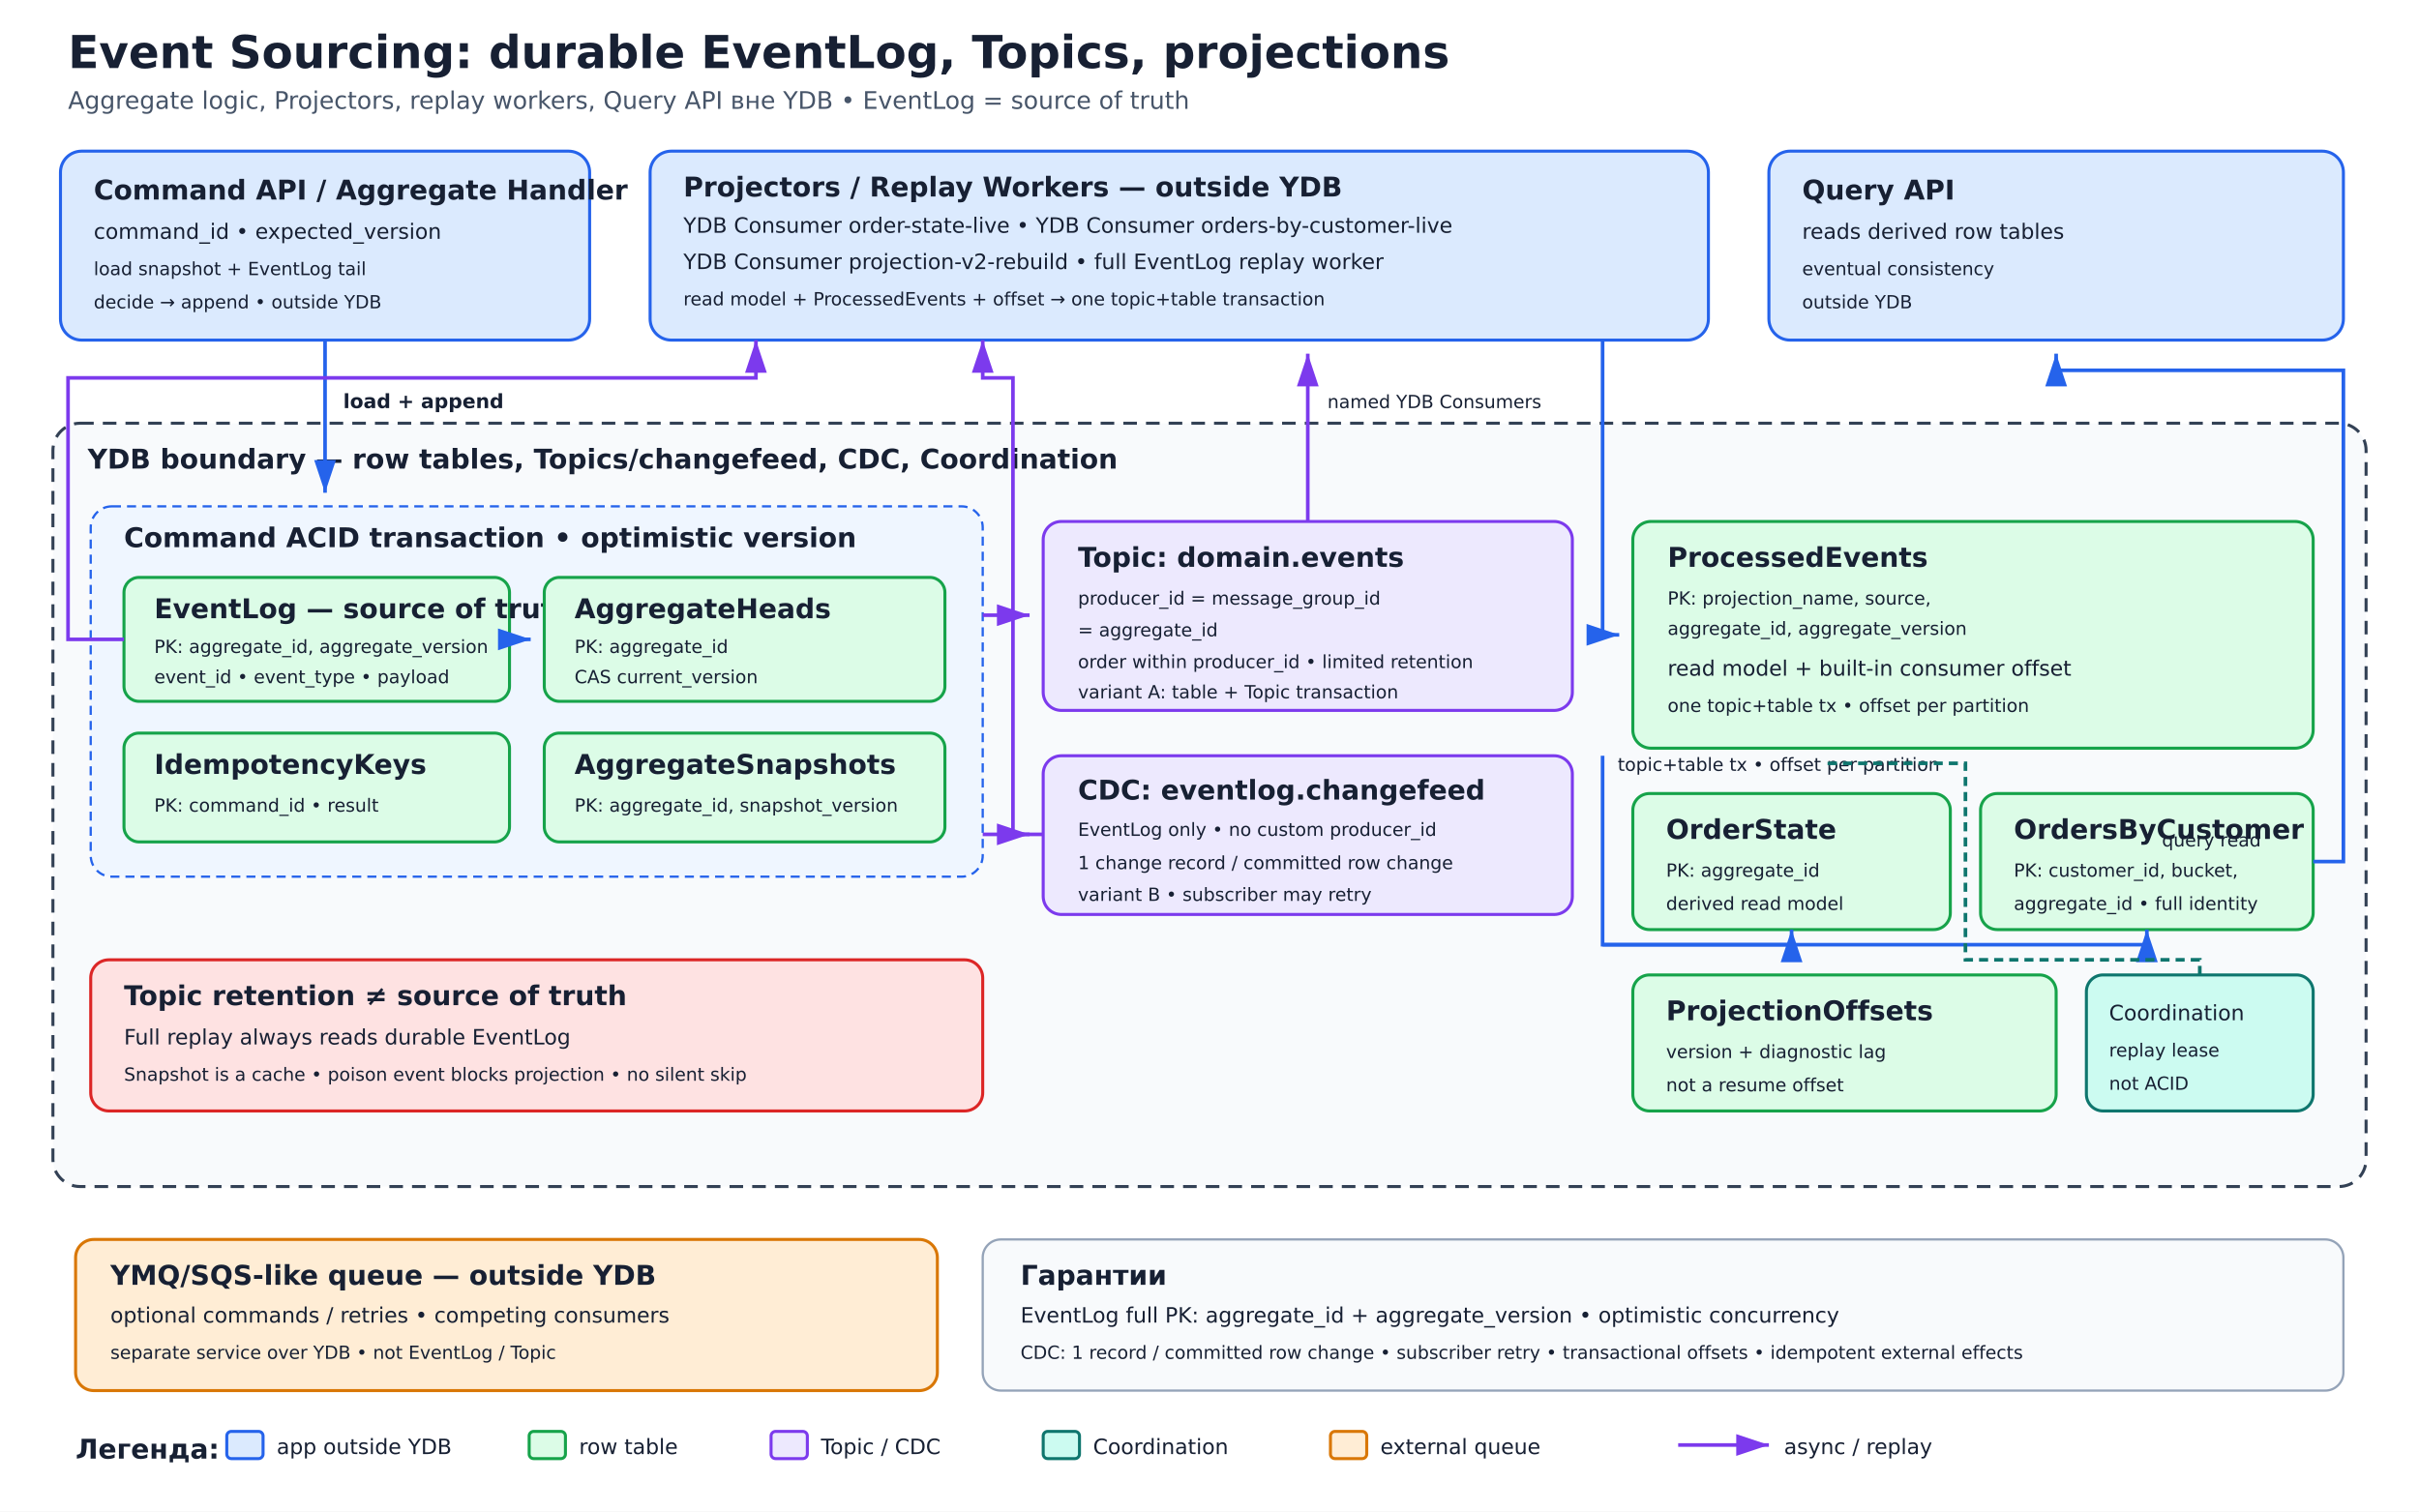
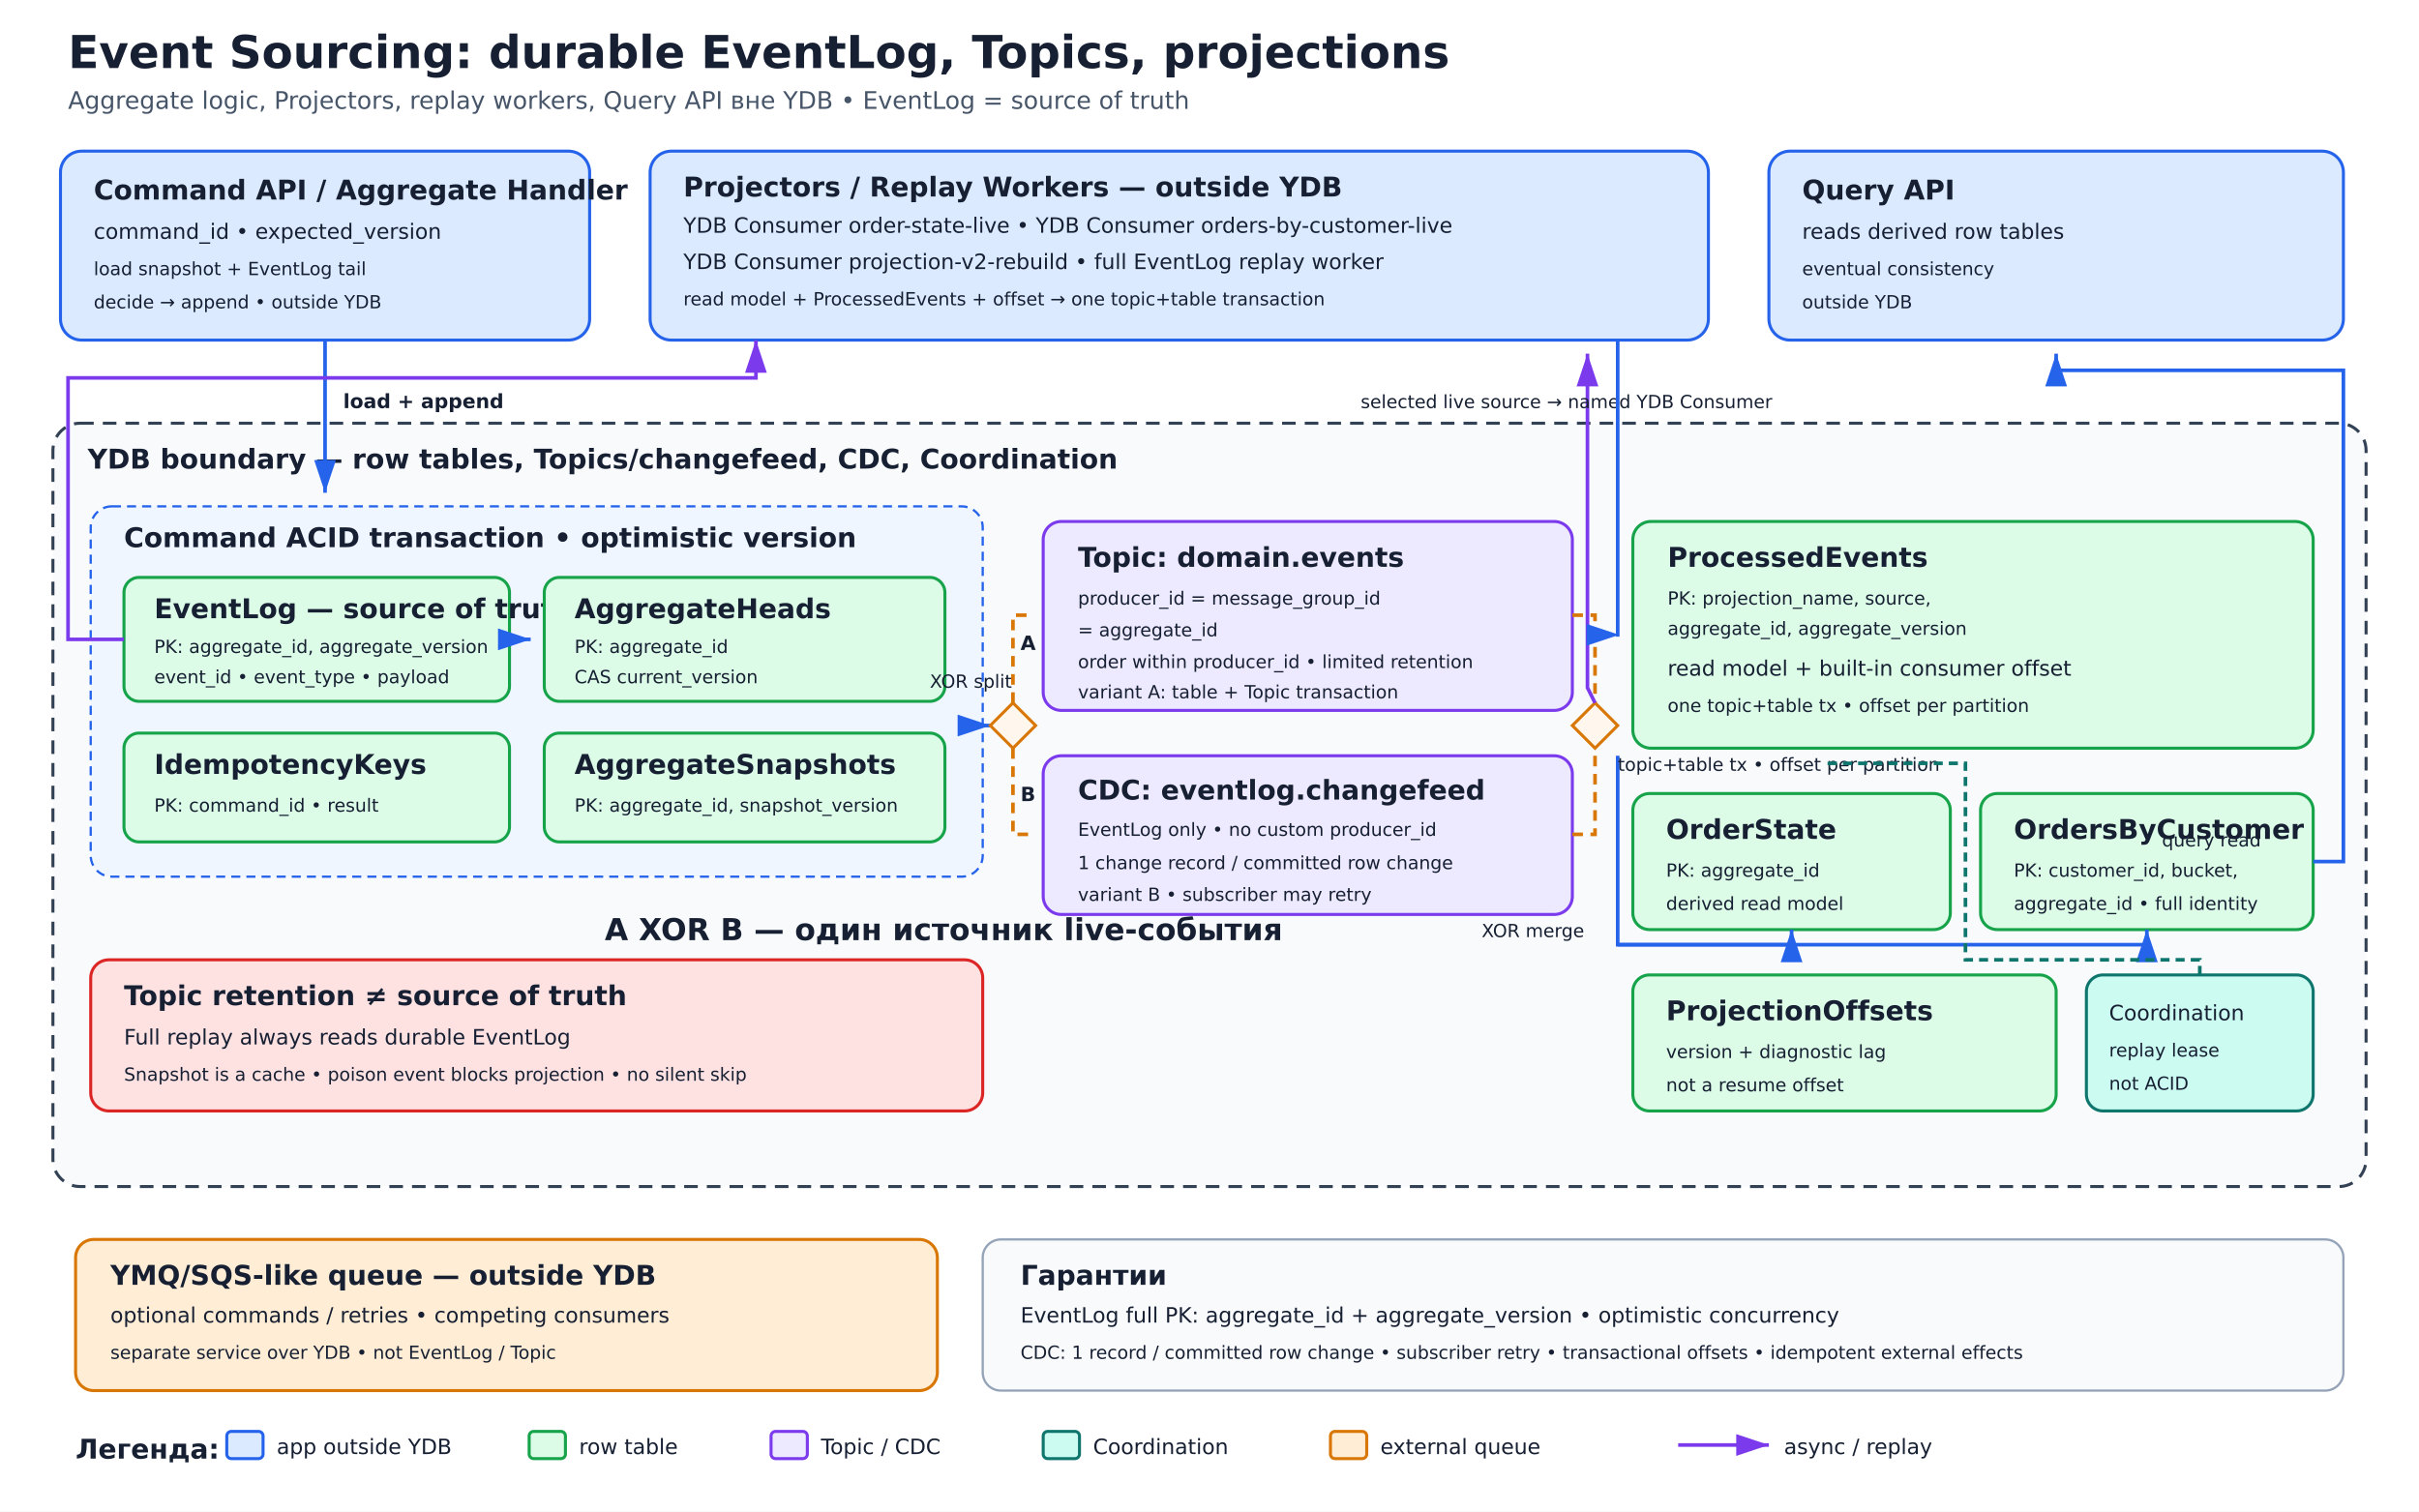
<svg xmlns="http://www.w3.org/2000/svg" version="1.1" viewBox="0 0 1600 1000" role="img" aria-labelledby="title desc">
  <defs>
    <marker id="arrow-blue" markerWidth="10" markerHeight="10" refX="9" refY="3" orient="auto" markerUnits="strokeWidth">
      <path d="M0,0 L0,6 L9,3 z" fill="#2563eb" />
    </marker>
    <marker id="arrow-purple" markerWidth="10" markerHeight="10" refX="9" refY="3" orient="auto" markerUnits="strokeWidth">
      <path d="M0,0 L0,6 L9,3 z" fill="#7c3aed" />
    </marker>
    <marker id="arrow-orange" markerWidth="10" markerHeight="10" refX="9" refY="3" orient="auto" markerUnits="strokeWidth">
      <path d="M0,0 L0,6 L9,3 z" fill="#d97706" />
    </marker>
    <style>
      text, tspan { fill: #172033; }
      .title { font-size: 30px; font-weight: 700; }
      .subtitle { font-size: 16px; fill: #475569; }
      .box-title { font-size: 18px; font-weight: 700; }
      .body { font-size: 14px; }
      .small { font-size: 12px; }
      .flow { font-size: 13px; font-weight: 600; }
      .app { fill: #dbeafe; stroke: #2563eb; stroke-width: 2; }
      .table { fill: #dcfce7; stroke: #16a34a; stroke-width: 2; }
      .topic { fill: #ede9fe; stroke: #7c3aed; stroke-width: 2; }
      .queue { fill: #ffedd5; stroke: #d97706; stroke-width: 2; }
      .coord { fill: #ccfbf1; stroke: #0f766e; stroke-width: 2; }
      .error { fill: #fee2e2; stroke: #dc2626; stroke-width: 2; }
      .boundary { fill: #f8fafc; stroke: #334155; stroke-width: 2; stroke-dasharray: 9 6; }
      .tx { fill: #eff6ff; stroke: #2563eb; stroke-width: 1.5; stroke-dasharray: 6 4; }
      .blue-flow { fill: none; stroke: #2563eb; stroke-width: 2.4; marker-end: url(#arrow-blue); }
      .purple-flow { fill: none; stroke: #7c3aed; stroke-width: 2.4; marker-end: url(#arrow-purple); }
      .orange-flow { fill: none; stroke: #d97706; stroke-width: 2.4; marker-end: url(#arrow-orange); }
    </style>
  </defs>
  <rect x="0" y="0" width="1600" height="1000" fill="#ffffff" />
  <text font-family="DejaVu Sans, Arial, sans-serif" x="45" y="45" class="title">Event Sourcing: durable EventLog, Topics, projections</text>
  <text font-family="DejaVu Sans, Arial, sans-serif" x="45" y="72" class="subtitle">Aggregate logic, Projectors, replay workers, Query API вне YDB • EventLog = source of truth</text>
  <rect x="40" y="100" width="350" height="125" rx="14" class="app" />
  <text font-family="DejaVu Sans, Arial, sans-serif" x="62" y="132" class="box-title">Command API / Aggregate Handler</text>
  <text font-family="DejaVu Sans, Arial, sans-serif" x="62" y="158" class="body">command_id • expected_version</text>
  <text font-family="DejaVu Sans, Arial, sans-serif" x="62" y="182" class="small">load snapshot + EventLog tail</text>
  <text font-family="DejaVu Sans, Arial, sans-serif" x="62" y="204" class="small">decide → append • outside YDB</text>
  <rect x="430" y="100" width="700" height="125" rx="14" class="app" />
  <text font-family="DejaVu Sans, Arial, sans-serif" x="452" y="130" class="box-title">Projectors / Replay Workers — outside YDB</text>
  <text font-family="DejaVu Sans, Arial, sans-serif" x="452" y="154" class="body">YDB Consumer order-state-live • YDB Consumer orders-by-customer-live</text>
  <text font-family="DejaVu Sans, Arial, sans-serif" x="452" y="178" class="body">YDB Consumer projection-v2-rebuild • full EventLog replay worker</text>
  <text font-family="DejaVu Sans, Arial, sans-serif" x="452" y="202" class="small">read model + ProcessedEvents + offset → one topic+table transaction</text>
  <rect x="1170" y="100" width="380" height="125" rx="14" class="app" />
  <text font-family="DejaVu Sans, Arial, sans-serif" x="1192" y="132" class="box-title">Query API</text>
  <text font-family="DejaVu Sans, Arial, sans-serif" x="1192" y="158" class="body">reads derived row tables</text>
  <text font-family="DejaVu Sans, Arial, sans-serif" x="1192" y="182" class="small">eventual consistency</text>
  <text font-family="DejaVu Sans, Arial, sans-serif" x="1192" y="204" class="small">outside YDB</text>
  <rect x="35" y="280" width="1530" height="505" rx="18" class="boundary" />
  <text font-family="DejaVu Sans, Arial, sans-serif" x="58" y="310" class="box-title">YDB boundary — row tables, Topics/changefeed, CDC, Coordination</text>
  <rect x="60" y="335" width="590" height="245" rx="14" class="tx" />
  <text font-family="DejaVu Sans, Arial, sans-serif" x="82" y="362" class="box-title">Command ACID transaction • optimistic version</text>
  <rect x="82" y="382" width="255" height="82" rx="10" class="table" />
  <text font-family="DejaVu Sans, Arial, sans-serif" x="102" y="409" class="box-title">EventLog — source of truth</text>
  <text font-family="DejaVu Sans, Arial, sans-serif" x="102" y="432" class="small">PK: aggregate_id, aggregate_version</text>
  <text font-family="DejaVu Sans, Arial, sans-serif" x="102" y="452" class="small">event_id • event_type • payload</text>
  <rect x="360" y="382" width="265" height="82" rx="10" class="table" />
  <text font-family="DejaVu Sans, Arial, sans-serif" x="380" y="409" class="box-title">AggregateHeads</text>
  <text font-family="DejaVu Sans, Arial, sans-serif" x="380" y="432" class="small">PK: aggregate_id</text>
  <text font-family="DejaVu Sans, Arial, sans-serif" x="380" y="452" class="small">CAS current_version</text>
  <rect x="82" y="485" width="255" height="72" rx="10" class="table" />
  <text font-family="DejaVu Sans, Arial, sans-serif" x="102" y="512" class="box-title">IdempotencyKeys</text>
  <text font-family="DejaVu Sans, Arial, sans-serif" x="102" y="537" class="small">PK: command_id • result</text>
  <rect x="360" y="485" width="265" height="72" rx="10" class="table" />
  <text font-family="DejaVu Sans, Arial, sans-serif" x="380" y="512" class="box-title">AggregateSnapshots</text>
  <text font-family="DejaVu Sans, Arial, sans-serif" x="380" y="537" class="small">PK: aggregate_id, snapshot_version</text>
  <rect x="690" y="345" width="350" height="125" rx="12" class="topic" />
  <text font-family="DejaVu Sans, Arial, sans-serif" x="713" y="375" class="box-title">Topic: domain.events</text>
  <text font-family="DejaVu Sans, Arial, sans-serif" x="713" y="400" class="small">producer_id = message_group_id</text>
  <text font-family="DejaVu Sans, Arial, sans-serif" x="713" y="421" class="small">= aggregate_id</text>
  <text font-family="DejaVu Sans, Arial, sans-serif" x="713" y="442" class="small">order within producer_id • limited retention</text>
  <text font-family="DejaVu Sans, Arial, sans-serif" x="713" y="462" class="small">variant A: table + Topic transaction</text>
  <rect x="690" y="500" width="350" height="105" rx="12" class="topic" />
  <text font-family="DejaVu Sans, Arial, sans-serif" x="713" y="529" class="box-title">CDC: eventlog.changefeed</text>
  <text font-family="DejaVu Sans, Arial, sans-serif" x="713" y="553" class="small">EventLog only • no custom producer_id</text>
  <text font-family="DejaVu Sans, Arial, sans-serif" x="713" y="575" class="small">1 change record / committed row change</text>
  <text font-family="DejaVu Sans, Arial, sans-serif" x="713" y="596" class="small">variant B • subscriber may retry</text>
  <rect x="1080" y="345" width="450" height="150" rx="12" class="table" />
  <text font-family="DejaVu Sans, Arial, sans-serif" x="1103" y="375" class="box-title">ProcessedEvents</text>
  <text font-family="DejaVu Sans, Arial, sans-serif" x="1103" y="400" class="small">PK: projection_name, source,</text>
  <text font-family="DejaVu Sans, Arial, sans-serif" x="1103" y="420" class="small">aggregate_id, aggregate_version</text>
  <text font-family="DejaVu Sans, Arial, sans-serif" x="1103" y="447" class="body">read model + built-in consumer offset</text>
  <text font-family="DejaVu Sans, Arial, sans-serif" x="1103" y="471" class="small">one topic+table tx • offset per partition</text>
  <rect x="1080" y="525" width="210" height="90" rx="11" class="table" />
  <text font-family="DejaVu Sans, Arial, sans-serif" x="1102" y="555" class="box-title">OrderState</text>
  <text font-family="DejaVu Sans, Arial, sans-serif" x="1102" y="580" class="small">PK: aggregate_id</text>
  <text font-family="DejaVu Sans, Arial, sans-serif" x="1102" y="602" class="small">derived read model</text>
  <rect x="1310" y="525" width="220" height="90" rx="11" class="table" />
  <text font-family="DejaVu Sans, Arial, sans-serif" x="1332" y="555" class="box-title">OrdersByCustomer</text>
  <text font-family="DejaVu Sans, Arial, sans-serif" x="1332" y="580" class="small">PK: customer_id, bucket,</text>
  <text font-family="DejaVu Sans, Arial, sans-serif" x="1332" y="602" class="small">aggregate_id • full identity</text>
  <rect x="1080" y="645" width="280" height="90" rx="11" class="table" />
  <text font-family="DejaVu Sans, Arial, sans-serif" x="1102" y="675" class="box-title">ProjectionOffsets</text>
  <text font-family="DejaVu Sans, Arial, sans-serif" x="1102" y="700" class="small">version + diagnostic lag</text>
  <text font-family="DejaVu Sans, Arial, sans-serif" x="1102" y="722" class="small">not a resume offset</text>
  <rect x="1380" y="645" width="150" height="90" rx="11" class="coord" />
  <text font-family="DejaVu Sans, Arial, sans-serif" x="1395" y="675" class="body">Coordination</text>
  <text font-family="DejaVu Sans, Arial, sans-serif" x="1395" y="699" class="small">replay lease</text>
  <text font-family="DejaVu Sans, Arial, sans-serif" x="1395" y="721" class="small">not ACID</text>
+   <text font-family="DejaVu Sans, Arial, sans-serif" x="400" y="622" font-size="20" font-weight="700">A XOR B — один источник live-события</text>
  <rect x="60" y="635" width="590" height="100" rx="12" class="error" />
  <text font-family="DejaVu Sans, Arial, sans-serif" x="82" y="665" class="box-title">Topic retention ≠ source of truth</text>
  <text font-family="DejaVu Sans, Arial, sans-serif" x="82" y="691" class="body">Full replay always reads durable EventLog</text>
  <text font-family="DejaVu Sans, Arial, sans-serif" x="82" y="715" class="small">Snapshot is a cache • poison event blocks projection • no silent skip</text>
  <path d="M215 225 L215 326" class="blue-flow" />
  <text font-family="DejaVu Sans, Arial, sans-serif" x="227" y="270" class="flow">load + append</text>
  <path d="M337 423 L351 423" class="blue-flow" />
-   <path d="M650 407 L681 407" class="purple-flow" />
-   <path d="M650 552 L681 552" class="purple-flow" />
-   <path d="M865 345 L865 234" class="purple-flow" />
-   <text font-family="DejaVu Sans, Arial, sans-serif" x="878" y="270" class="small">named YDB Consumers</text>
-   <path d="M690 552 L670 552 L670 250 L650 250 L650 225" class="purple-flow" />
+   <path d="M650 480 L655 480" class="blue-flow" />
+   <polygon points="655,480 670,465 685,480 670,495" fill="#fff7ed" stroke="#d97706" stroke-width="2" />
+   <text font-family="DejaVu Sans, Arial, sans-serif" x="615" y="455" class="small">XOR split</text>
+   <path d="M670 465 L670 407 L681 407" fill="none" stroke="#d97706" stroke-width="2.4" stroke-dasharray="7 5" />
+   <text font-family="DejaVu Sans, Arial, sans-serif" x="675" y="430" class="flow">A</text>
+   <path d="M670 495 L670 552 L681 552" fill="none" stroke="#d97706" stroke-width="2.4" stroke-dasharray="7 5" />
+   <text font-family="DejaVu Sans, Arial, sans-serif" x="675" y="530" class="flow">B</text>
+   <path d="M1040 407 L1055 407 L1055 465" fill="none" stroke="#d97706" stroke-width="2.4" stroke-dasharray="7 5" />
+   <path d="M1040 552 L1055 552 L1055 495" fill="none" stroke="#d97706" stroke-width="2.4" stroke-dasharray="7 5" />
+   <polygon points="1040,480 1055,465 1070,480 1055,495" fill="#fff7ed" stroke="#d97706" stroke-width="2" />
+   <text font-family="DejaVu Sans, Arial, sans-serif" x="980" y="620" class="small">XOR merge</text>
+   <path d="M1055 465 L1050 455 L1050 234" class="purple-flow" />
+   <text font-family="DejaVu Sans, Arial, sans-serif" x="900" y="270" class="small">selected live source → named YDB Consumer</text>
  <path d="M82 423 L45 423 L45 250 L500 250 L500 225" class="purple-flow" />
-   <path d="M1060 225 L1060 420 L1071 420" class="blue-flow" />
-   <path d="M1060 500 L1060 625 L1185 625 L1185 615" class="blue-flow" />
-   <path d="M1060 625 L1420 625 L1420 615" class="blue-flow" />
+   <path d="M1070 225 L1070 420 L1071 420" class="blue-flow" />
+   <path d="M1070 500 L1070 625 L1185 625 L1185 615" class="blue-flow" />
+   <path d="M1070 625 L1420 625 L1420 615" class="blue-flow" />
  <text font-family="DejaVu Sans, Arial, sans-serif" x="1070" y="510" class="small">topic+table tx • offset per partition</text>
  <path d="M1530 570 L1550 570 L1550 245 L1360 245 L1360 234" class="blue-flow" />
  <text font-family="DejaVu Sans, Arial, sans-serif" x="1430" y="560" class="small">query read</text>
  <path d="M1455 645 L1455 635 L1300 635 L1300 505 L1210 505 L1210 504" fill="none" stroke="#0f766e" stroke-width="2.4" stroke-dasharray="6 4" />
  <rect x="50" y="820" width="570" height="100" rx="12" class="queue" />
  <text font-family="DejaVu Sans, Arial, sans-serif" x="73" y="850" class="box-title">YMQ/SQS-like queue — outside YDB</text>
  <text font-family="DejaVu Sans, Arial, sans-serif" x="73" y="875" class="body">optional commands / retries • competing consumers</text>
  <text font-family="DejaVu Sans, Arial, sans-serif" x="73" y="899" class="small">separate service over YDB • not EventLog / Topic</text>
  <rect x="650" y="820" width="900" height="100" rx="12" fill="#f8fafc" stroke="#94a3b8" stroke-width="1.5" />
  <text font-family="DejaVu Sans, Arial, sans-serif" x="675" y="850" class="box-title">Гарантии</text>
  <text font-family="DejaVu Sans, Arial, sans-serif" x="675" y="875" class="body">EventLog full PK: aggregate_id + aggregate_version • optimistic concurrency</text>
  <text font-family="DejaVu Sans, Arial, sans-serif" x="675" y="899" class="small">CDC: 1 record / committed row change • subscriber retry • transactional offsets • idempotent external effects</text>
  <text font-family="DejaVu Sans, Arial, sans-serif" x="50" y="965" class="box-title">Легенда:</text>
  <rect x="150" y="947" width="24" height="18" rx="3" class="app" />
  <text font-family="DejaVu Sans, Arial, sans-serif" x="183" y="962" class="body">app outside YDB</text>
  <rect x="350" y="947" width="24" height="18" rx="3" class="table" />
  <text font-family="DejaVu Sans, Arial, sans-serif" x="383" y="962" class="body">row table</text>
  <rect x="510" y="947" width="24" height="18" rx="3" class="topic" />
  <text font-family="DejaVu Sans, Arial, sans-serif" x="543" y="962" class="body">Topic / CDC</text>
  <rect x="690" y="947" width="24" height="18" rx="3" class="coord" />
  <text font-family="DejaVu Sans, Arial, sans-serif" x="723" y="962" class="body">Coordination</text>
  <rect x="880" y="947" width="24" height="18" rx="3" class="queue" />
  <text font-family="DejaVu Sans, Arial, sans-serif" x="913" y="962" class="body">external queue</text>
  <line x1="1110" y1="956" x2="1170" y2="956" class="purple-flow" />
  <text font-family="DejaVu Sans, Arial, sans-serif" x="1180" y="962" class="body">async / replay</text>
</svg>
